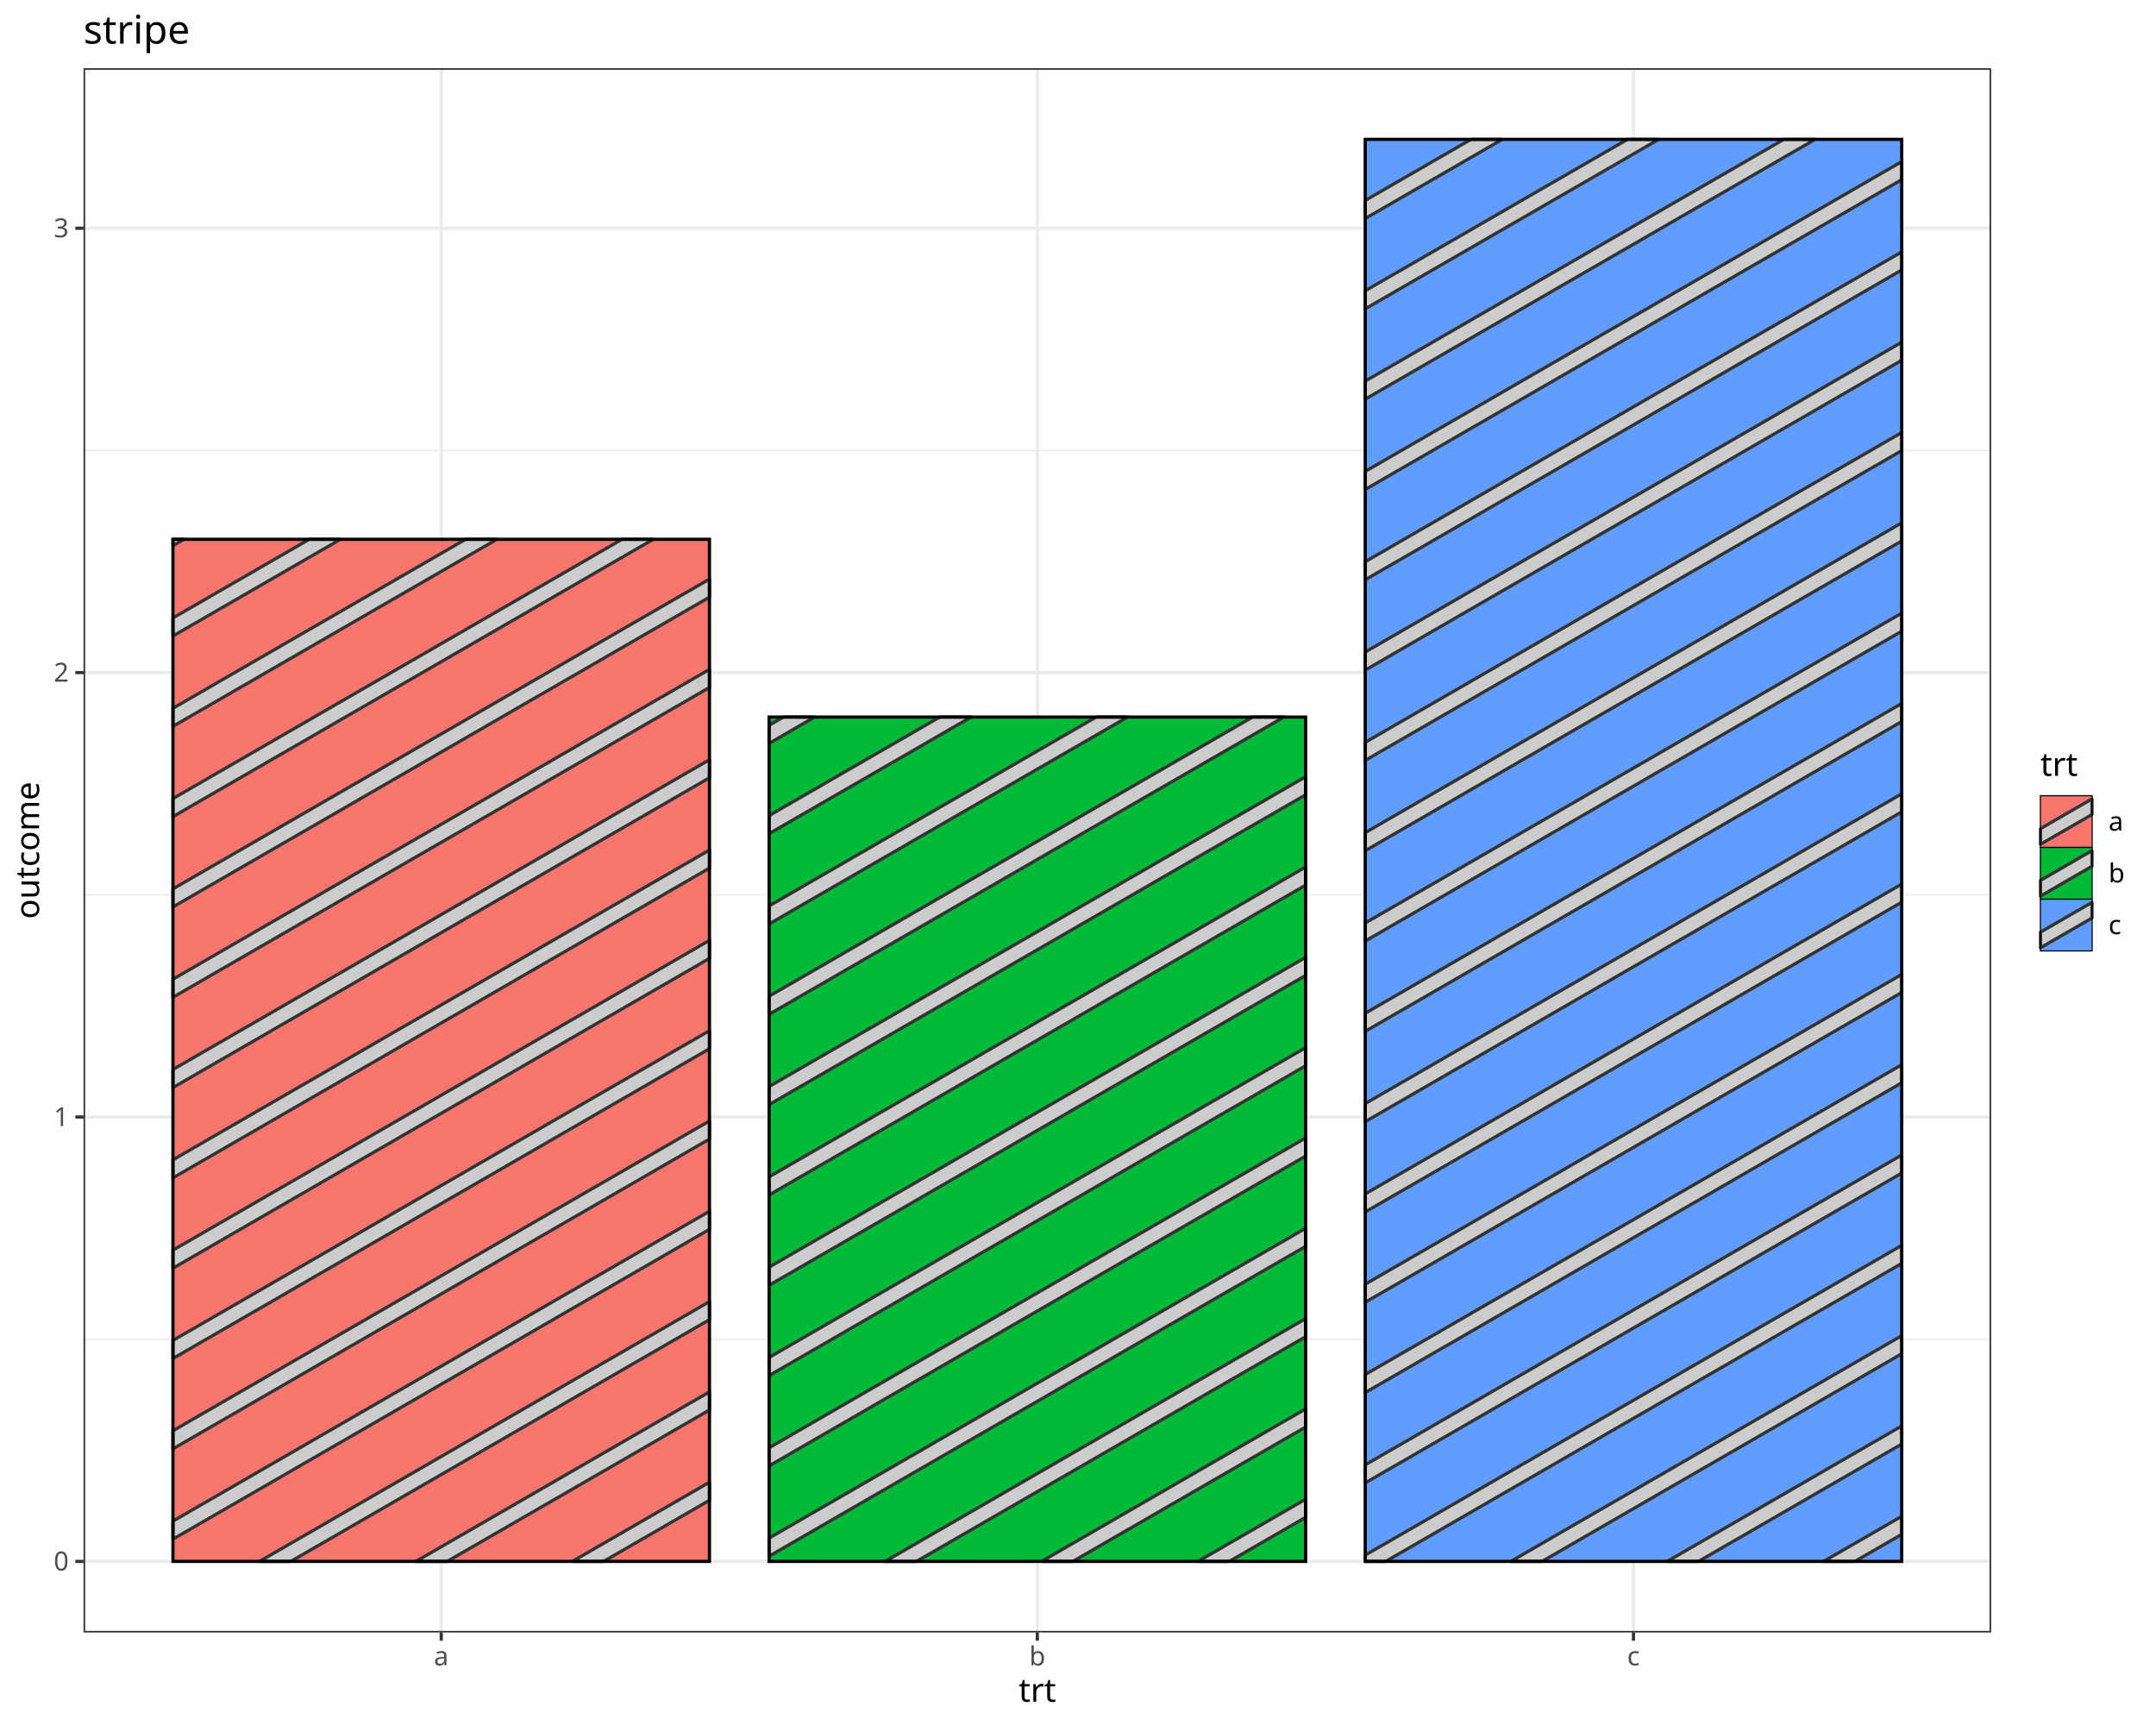
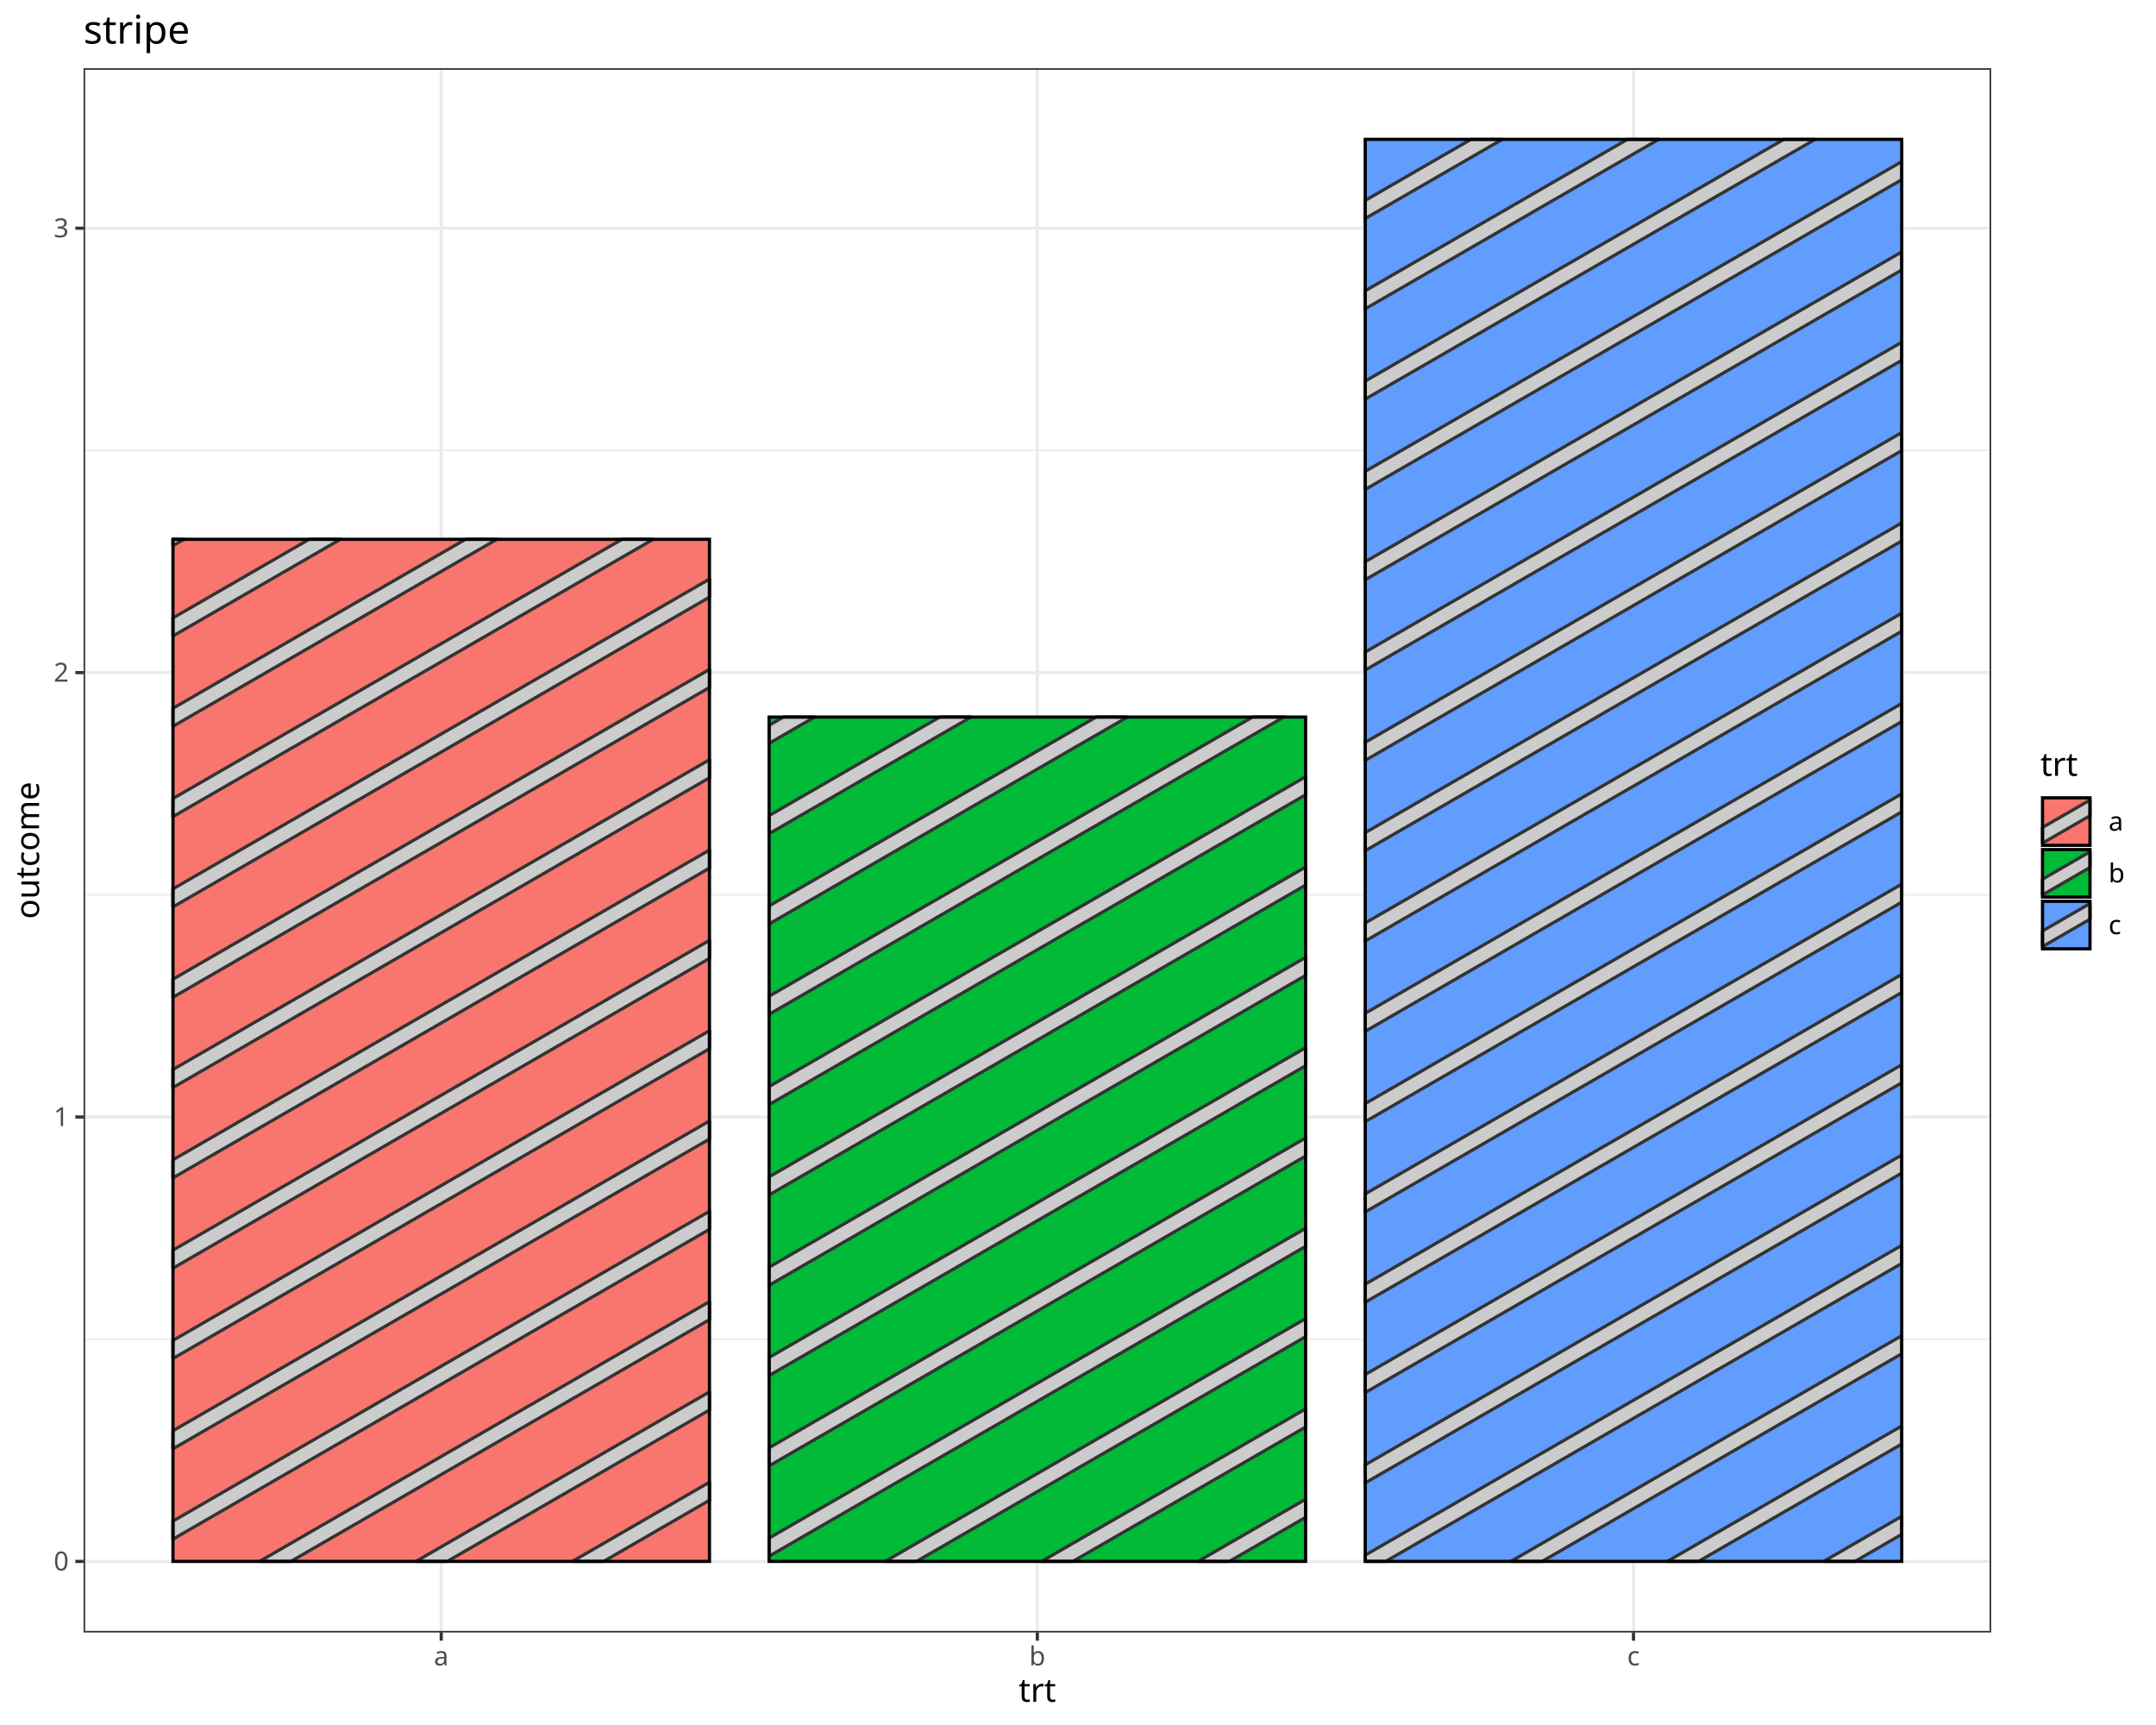
<svg xmlns="http://www.w3.org/2000/svg" class="svglite" data-engine-version="2.0" width="720.00pt" height="576.00pt" viewBox="0 0 720.00 576.00">
  <defs>
    <style type="text/css">
    .svglite line, .svglite polyline, .svglite polygon, .svglite path, .svglite rect, .svglite circle {
      fill: none;
      stroke: #000000;
      stroke-linecap: round;
      stroke-linejoin: round;
      stroke-miterlimit: 10.00;
    }
  </style>
  </defs>
  <rect width="100%" height="100%" style="stroke: none; fill: #FFFFFF;" />
  <defs>
    <clipPath id="cpMC4wMHw3MjAuMDB8MC4wMHw1NzYuMDA=">
      <rect x="0.00" y="0.00" width="720.00" height="576.00" />
    </clipPath>
  </defs>
  <g clip-path="url(#cpMC4wMHw3MjAuMDB8MC4wMHw1NzYuMDA=)">
    <rect x="-0" y="0.00" width="720.00" height="576.00" style="stroke-width: 1.07; stroke: #FFFFFF; fill: #FFFFFF;" />
  </g>
  <defs>
    <clipPath id="cpMjcuOTB8NjY0Ljk1fDIyLjc4fDU0NS4xMQ==">
      <rect x="27.90" y="22.78" width="637.05" height="522.33" />
    </clipPath>
  </defs>
  <g clip-path="url(#cpMjcuOTB8NjY0Ljk1fDIyLjc4fDU0NS4xMQ==)">
    <rect x="27.90" y="22.78" width="637.05" height="522.33" style="stroke-width: 1.07; stroke: none; fill: #FFFFFF;" />
    <polyline points="27.90,447.18 664.95,447.18 " style="stroke-width: 0.53; stroke: #EBEBEB; stroke-linecap: butt;" />
    <polyline points="27.90,298.79 664.95,298.79 " style="stroke-width: 0.53; stroke: #EBEBEB; stroke-linecap: butt;" />
    <polyline points="27.90,150.40 664.95,150.40 " style="stroke-width: 0.53; stroke: #EBEBEB; stroke-linecap: butt;" />
    <polyline points="27.90,521.37 664.95,521.37 " style="stroke-width: 1.07; stroke: #EBEBEB; stroke-linecap: butt;" />
    <polyline points="27.90,372.98 664.95,372.98 " style="stroke-width: 1.07; stroke: #EBEBEB; stroke-linecap: butt;" />
    <polyline points="27.90,224.59 664.95,224.59 " style="stroke-width: 1.07; stroke: #EBEBEB; stroke-linecap: butt;" />
    <polyline points="27.90,76.20 664.95,76.20 " style="stroke-width: 1.07; stroke: #EBEBEB; stroke-linecap: butt;" />
    <polyline points="147.35,545.11 147.35,22.78 " style="stroke-width: 1.07; stroke: #EBEBEB; stroke-linecap: butt;" />
    <polyline points="346.42,545.11 346.42,22.78 " style="stroke-width: 1.07; stroke: #EBEBEB; stroke-linecap: butt;" />
    <polyline points="545.50,545.11 545.50,22.78 " style="stroke-width: 1.07; stroke: #EBEBEB; stroke-linecap: butt;" />
    <rect x="57.76" y="180.08" width="179.17" height="341.29" style="stroke-width: 0.00; stroke: none; stroke-linecap: butt; stroke-linejoin: miter; fill: #F8766D;" />
-     <rect x="256.84" y="239.43" width="179.17" height="281.94" style="stroke-width: 0.00; stroke: none; stroke-linecap: butt; stroke-linejoin: miter; fill: #00BA38;" />
-     <rect x="455.92" y="46.53" width="179.17" height="474.84" style="stroke-width: 0.00; stroke: none; stroke-linecap: butt; stroke-linejoin: miter; fill: #619CFF;" />
    <polygon points="236.93,494.93 236.93,500.96 201.58,521.37 191.14,521.37 236.93,494.93 " style="stroke-width: 1.07; stroke: #333333; stroke-linecap: square; fill: #CCCCCC;" />
    <polygon points="236.93,464.77 236.93,470.81 149.35,521.37 138.90,521.37 236.93,464.77 " style="stroke-width: 1.07; stroke: #333333; stroke-linecap: square; fill: #CCCCCC;" />
    <polygon points="236.93,434.62 236.93,440.65 97.12,521.37 86.67,521.37 236.93,434.62 " style="stroke-width: 1.07; stroke: #333333; stroke-linecap: square; fill: #CCCCCC;" />
    <polygon points="236.93,404.46 236.93,410.49 57.76,513.94 57.76,507.91 236.93,404.46 " style="stroke-width: 1.07; stroke: #333333; stroke-linecap: square; fill: #CCCCCC;" />
    <polygon points="236.93,374.30 236.93,380.34 57.76,483.78 57.76,477.75 236.93,374.30 " style="stroke-width: 1.07; stroke: #333333; stroke-linecap: square; fill: #CCCCCC;" />
    <polygon points="236.93,344.15 236.93,350.18 57.76,453.62 57.76,447.59 236.93,344.15 " style="stroke-width: 1.07; stroke: #333333; stroke-linecap: square; fill: #CCCCCC;" />
    <polygon points="236.93,313.99 236.93,320.02 57.76,423.47 57.76,417.44 236.93,313.99 " style="stroke-width: 1.07; stroke: #333333; stroke-linecap: square; fill: #CCCCCC;" />
    <polygon points="236.93,283.83 236.93,289.87 57.76,393.31 57.76,387.28 236.93,283.83 " style="stroke-width: 1.07; stroke: #333333; stroke-linecap: square; fill: #CCCCCC;" />
    <polygon points="236.93,253.68 236.93,259.71 57.76,363.15 57.76,357.12 236.93,253.68 " style="stroke-width: 1.07; stroke: #333333; stroke-linecap: square; fill: #CCCCCC;" />
    <polygon points="236.93,223.52 236.93,229.55 57.76,333.00 57.76,326.97 236.93,223.52 " style="stroke-width: 1.07; stroke: #333333; stroke-linecap: square; fill: #CCCCCC;" />
    <polygon points="236.93,193.36 236.93,199.40 57.76,302.84 57.76,296.81 236.93,193.36 " style="stroke-width: 1.07; stroke: #333333; stroke-linecap: square; fill: #CCCCCC;" />
    <polygon points="207.72,180.08 218.16,180.08 57.76,272.68 57.76,266.65 207.72,180.08 " style="stroke-width: 1.07; stroke: #333333; stroke-linecap: square; fill: #CCCCCC;" />
    <polygon points="155.48,180.08 165.93,180.08 57.76,242.53 57.76,236.50 155.48,180.08 " style="stroke-width: 1.07; stroke: #333333; stroke-linecap: square; fill: #CCCCCC;" />
    <polygon points="103.25,180.08 113.70,180.08 57.76,212.37 57.76,206.34 103.25,180.08 " style="stroke-width: 1.07; stroke: #333333; stroke-linecap: square; fill: #CCCCCC;" />
    <polygon points="57.76,182.21 57.76,180.08 61.46,180.08 57.76,182.21 " style="stroke-width: 1.07; stroke: #333333; stroke-linecap: square; fill: #CCCCCC;" />
+     <rect x="57.76" y="180.08" width="179.17" height="341.29" style="stroke-width: 1.07; stroke-linecap: butt; stroke-linejoin: miter;" />
+     <rect x="256.84" y="239.43" width="179.17" height="281.94" style="stroke-width: 0.00; stroke: none; stroke-linecap: butt; stroke-linejoin: miter; fill: #00BA38;" />
    <polygon points="436.01,500.62 436.01,506.65 410.52,521.37 400.07,521.37 436.01,500.62 " style="stroke-width: 1.07; stroke: #333333; stroke-linecap: square; fill: #CCCCCC;" />
    <polygon points="436.01,470.46 436.01,476.50 358.28,521.37 347.84,521.37 436.01,470.46 " style="stroke-width: 1.07; stroke: #333333; stroke-linecap: square; fill: #CCCCCC;" />
    <polygon points="436.01,440.31 436.01,446.34 306.05,521.37 295.60,521.37 436.01,440.31 " style="stroke-width: 1.07; stroke: #333333; stroke-linecap: square; fill: #CCCCCC;" />
    <polygon points="436.01,410.15 436.01,416.18 256.84,519.63 256.84,513.59 436.01,410.15 " style="stroke-width: 1.07; stroke: #333333; stroke-linecap: square; fill: #CCCCCC;" />
    <polygon points="436.01,379.99 436.01,386.03 256.84,489.47 256.84,483.44 436.01,379.99 " style="stroke-width: 1.07; stroke: #333333; stroke-linecap: square; fill: #CCCCCC;" />
    <polygon points="436.01,349.84 436.01,355.87 256.84,459.31 256.84,453.28 436.01,349.84 " style="stroke-width: 1.07; stroke: #333333; stroke-linecap: square; fill: #CCCCCC;" />
    <polygon points="436.01,319.68 436.01,325.71 256.84,429.16 256.84,423.12 436.01,319.68 " style="stroke-width: 1.07; stroke: #333333; stroke-linecap: square; fill: #CCCCCC;" />
    <polygon points="436.01,289.52 436.01,295.56 256.84,399.00 256.84,392.97 436.01,289.52 " style="stroke-width: 1.07; stroke: #333333; stroke-linecap: square; fill: #CCCCCC;" />
    <polygon points="436.01,259.37 436.01,265.40 256.84,368.84 256.84,362.81 436.01,259.37 " style="stroke-width: 1.07; stroke: #333333; stroke-linecap: square; fill: #CCCCCC;" />
    <polygon points="418.31,239.43 428.75,239.43 256.84,338.69 256.84,332.65 418.31,239.43 " style="stroke-width: 1.07; stroke: #333333; stroke-linecap: square; fill: #CCCCCC;" />
    <polygon points="366.07,239.43 376.52,239.43 256.84,308.53 256.84,302.50 366.07,239.43 " style="stroke-width: 1.07; stroke: #333333; stroke-linecap: square; fill: #CCCCCC;" />
    <polygon points="313.84,239.43 324.29,239.43 256.84,278.37 256.84,272.34 313.84,239.43 " style="stroke-width: 1.07; stroke: #333333; stroke-linecap: square; fill: #CCCCCC;" />
    <polygon points="261.61,239.43 272.05,239.43 256.84,248.22 256.84,242.18 261.61,239.43 " style="stroke-width: 1.07; stroke: #333333; stroke-linecap: square; fill: #CCCCCC;" />
+     <rect x="256.84" y="239.43" width="179.17" height="281.94" style="stroke-width: 1.07; stroke-linecap: butt; stroke-linejoin: miter;" />
+     <rect x="455.92" y="46.53" width="179.17" height="474.84" style="stroke-width: 0.00; stroke: none; stroke-linecap: butt; stroke-linejoin: miter; fill: #619CFF;" />
    <polygon points="635.09,506.31 635.09,512.34 619.45,521.37 609.00,521.37 635.09,506.31 " style="stroke-width: 1.07; stroke: #333333; stroke-linecap: square; fill: #CCCCCC;" />
    <polygon points="635.09,476.15 635.09,482.18 567.21,521.37 556.77,521.37 635.09,476.15 " style="stroke-width: 1.07; stroke: #333333; stroke-linecap: square; fill: #CCCCCC;" />
    <polygon points="635.09,446.00 635.09,452.03 514.98,521.37 504.54,521.37 635.09,446.00 " style="stroke-width: 1.07; stroke: #333333; stroke-linecap: square; fill: #CCCCCC;" />
    <polygon points="635.09,415.84 635.09,421.87 462.75,521.37 455.92,521.37 455.92,519.28 635.09,415.84 " style="stroke-width: 1.07; stroke: #333333; stroke-linecap: square; fill: #CCCCCC;" />
    <polygon points="635.09,385.68 635.09,391.71 455.92,495.16 455.92,489.13 635.09,385.68 " style="stroke-width: 1.07; stroke: #333333; stroke-linecap: square; fill: #CCCCCC;" />
    <polygon points="635.09,355.53 635.09,361.56 455.92,465.00 455.92,458.97 635.09,355.53 " style="stroke-width: 1.07; stroke: #333333; stroke-linecap: square; fill: #CCCCCC;" />
    <polygon points="635.09,325.37 635.09,331.40 455.92,434.84 455.92,428.81 635.09,325.37 " style="stroke-width: 1.07; stroke: #333333; stroke-linecap: square; fill: #CCCCCC;" />
    <polygon points="635.09,295.21 635.09,301.24 455.92,404.69 455.92,398.66 635.09,295.21 " style="stroke-width: 1.07; stroke: #333333; stroke-linecap: square; fill: #CCCCCC;" />
    <polygon points="635.09,265.06 635.09,271.09 455.92,374.53 455.92,368.50 635.09,265.06 " style="stroke-width: 1.07; stroke: #333333; stroke-linecap: square; fill: #CCCCCC;" />
    <polygon points="635.09,234.90 635.09,240.93 455.92,344.37 455.92,338.34 635.09,234.90 " style="stroke-width: 1.07; stroke: #333333; stroke-linecap: square; fill: #CCCCCC;" />
    <polygon points="635.09,204.74 635.09,210.77 455.92,314.22 455.92,308.19 635.09,204.74 " style="stroke-width: 1.07; stroke: #333333; stroke-linecap: square; fill: #CCCCCC;" />
    <polygon points="635.09,174.59 635.09,180.62 455.92,284.06 455.92,278.03 635.09,174.59 " style="stroke-width: 1.07; stroke: #333333; stroke-linecap: square; fill: #CCCCCC;" />
    <polygon points="635.09,144.43 635.09,150.46 455.92,253.90 455.92,247.87 635.09,144.43 " style="stroke-width: 1.07; stroke: #333333; stroke-linecap: square; fill: #CCCCCC;" />
    <polygon points="635.09,114.27 635.09,120.30 455.92,223.75 455.92,217.72 635.09,114.27 " style="stroke-width: 1.07; stroke: #333333; stroke-linecap: square; fill: #CCCCCC;" />
    <polygon points="635.09,84.12 635.09,90.15 455.92,193.59 455.92,187.56 635.09,84.12 " style="stroke-width: 1.07; stroke: #333333; stroke-linecap: square; fill: #CCCCCC;" />
    <polygon points="635.09,53.96 635.09,59.99 455.92,163.43 455.92,157.40 635.09,53.96 " style="stroke-width: 1.07; stroke: #333333; stroke-linecap: square; fill: #CCCCCC;" />
    <polygon points="595.73,46.53 606.18,46.53 455.92,133.28 455.92,127.25 595.73,46.53 " style="stroke-width: 1.07; stroke: #333333; stroke-linecap: square; fill: #CCCCCC;" />
    <polygon points="543.50,46.53 553.94,46.53 455.92,103.12 455.92,97.09 543.50,46.53 " style="stroke-width: 1.07; stroke: #333333; stroke-linecap: square; fill: #CCCCCC;" />
    <polygon points="491.26,46.53 501.71,46.53 455.92,72.96 455.92,66.93 491.26,46.53 " style="stroke-width: 1.07; stroke: #333333; stroke-linecap: square; fill: #CCCCCC;" />
-     <rect x="57.76" y="180.08" width="179.17" height="341.29" style="stroke-width: 1.07; stroke-linecap: butt; stroke-linejoin: miter;" />
-     <rect x="256.84" y="239.43" width="179.17" height="281.94" style="stroke-width: 1.07; stroke-linecap: butt; stroke-linejoin: miter;" />
    <rect x="455.92" y="46.53" width="179.17" height="474.84" style="stroke-width: 1.07; stroke-linecap: butt; stroke-linejoin: miter;" />
    <rect x="27.90" y="22.78" width="637.05" height="522.33" style="stroke-width: 1.07; stroke: #333333;" />
  </g>
  <g clip-path="url(#cpMC4wMHw3MjAuMDB8MC4wMHw1NzYuMDA=)">
    <text x="22.97" y="524.40" text-anchor="end" style="font-size: 8.80px; fill: #4D4D4D; font-family: sans;" textLength="4.89px" lengthAdjust="spacingAndGlyphs">0</text>
    <text x="22.97" y="376.01" text-anchor="end" style="font-size: 8.80px; fill: #4D4D4D; font-family: sans;" textLength="4.89px" lengthAdjust="spacingAndGlyphs">1</text>
    <text x="22.97" y="227.62" text-anchor="end" style="font-size: 8.80px; fill: #4D4D4D; font-family: sans;" textLength="4.89px" lengthAdjust="spacingAndGlyphs">2</text>
    <text x="22.97" y="79.23" text-anchor="end" style="font-size: 8.80px; fill: #4D4D4D; font-family: sans;" textLength="4.89px" lengthAdjust="spacingAndGlyphs">3</text>
    <polyline points="25.16,521.37 27.90,521.37 " style="stroke-width: 1.07; stroke: #333333; stroke-linecap: butt;" />
    <polyline points="25.16,372.98 27.90,372.98 " style="stroke-width: 1.07; stroke: #333333; stroke-linecap: butt;" />
    <polyline points="25.16,224.59 27.90,224.59 " style="stroke-width: 1.07; stroke: #333333; stroke-linecap: butt;" />
    <polyline points="25.16,76.20 27.90,76.20 " style="stroke-width: 1.07; stroke: #333333; stroke-linecap: butt;" />
    <polyline points="147.35,547.85 147.35,545.11 " style="stroke-width: 1.07; stroke: #333333; stroke-linecap: butt;" />
    <polyline points="346.42,547.85 346.42,545.11 " style="stroke-width: 1.07; stroke: #333333; stroke-linecap: butt;" />
    <polyline points="545.50,547.85 545.50,545.11 " style="stroke-width: 1.07; stroke: #333333; stroke-linecap: butt;" />
    <text x="147.35" y="556.10" text-anchor="middle" style="font-size: 8.80px; fill: #4D4D4D; font-family: sans;" textLength="4.89px" lengthAdjust="spacingAndGlyphs">a</text>
    <text x="346.42" y="556.10" text-anchor="middle" style="font-size: 8.80px; fill: #4D4D4D; font-family: sans;" textLength="4.89px" lengthAdjust="spacingAndGlyphs">b</text>
    <text x="545.50" y="556.10" text-anchor="middle" style="font-size: 8.80px; fill: #4D4D4D; font-family: sans;" textLength="4.40px" lengthAdjust="spacingAndGlyphs">c</text>
    <text x="346.42" y="568.24" text-anchor="middle" style="font-size: 11.00px; font-family: sans;" textLength="9.77px" lengthAdjust="spacingAndGlyphs">trt</text>
    <text transform="translate(13.05,283.95) rotate(-90)" text-anchor="middle" style="font-size: 11.00px; font-family: sans;" textLength="42.20px" lengthAdjust="spacingAndGlyphs">outcome</text>
    <rect x="675.91" y="244.88" width="38.61" height="78.13" style="stroke-width: 1.07; stroke: none; fill: #FFFFFF;" />
    <text x="681.39" y="259.07" style="font-size: 11.00px; font-family: sans;" textLength="9.77px" lengthAdjust="spacingAndGlyphs">trt</text>
    <rect x="681.39" y="265.69" width="17.28" height="17.28" style="stroke-width: 1.07; stroke: none; fill: #FFFFFF;" />
-     <rect x="681.39" y="265.69" width="17.28" height="17.28" style="stroke-width: 0.00; stroke: none; stroke-linecap: square; stroke-linejoin: miter; fill: #F8766D;" />
-     <polygon points="698.62,266.76 698.62,271.98 681.43,281.91 681.43,276.69 698.62,266.76 " style="stroke-width: 1.07; stroke: #333333; stroke-linecap: square; fill: #CCCCCC;" />
-     <rect x="681.39" y="265.69" width="17.28" height="17.28" style="stroke-width: 0.38; stroke-linecap: square; stroke-linejoin: miter;" />
+     <rect x="682.10" y="266.40" width="15.86" height="15.86" style="stroke-width: 0.00; stroke: none; stroke-linecap: butt; stroke-linejoin: miter; fill: #F8766D;" />
+     <polygon points="697.96,267.14 697.96,272.37 682.10,281.53 682.10,276.30 697.96,267.14 " style="stroke-width: 1.07; stroke: #333333; stroke-linecap: square; fill: #CCCCCC;" />
+     <rect x="682.10" y="266.40" width="15.86" height="15.86" style="stroke-width: 1.07; stroke-linecap: butt; stroke-linejoin: miter;" />
    <rect x="681.39" y="282.97" width="17.28" height="17.28" style="stroke-width: 1.07; stroke: none; fill: #FFFFFF;" />
-     <rect x="681.39" y="282.97" width="17.28" height="17.28" style="stroke-width: 0.00; stroke: none; stroke-linecap: square; stroke-linejoin: miter; fill: #00BA38;" />
-     <polygon points="698.62,284.04 698.62,289.26 681.43,299.19 681.43,293.97 698.62,284.04 " style="stroke-width: 1.07; stroke: #333333; stroke-linecap: square; fill: #CCCCCC;" />
-     <rect x="681.39" y="282.97" width="17.28" height="17.28" style="stroke-width: 0.38; stroke-linecap: square; stroke-linejoin: miter;" />
+     <rect x="682.10" y="283.68" width="15.86" height="15.86" style="stroke-width: 0.00; stroke: none; stroke-linecap: butt; stroke-linejoin: miter; fill: #00BA38;" />
+     <polygon points="697.96,284.42 697.96,289.65 682.10,298.81 682.10,293.58 697.96,284.42 " style="stroke-width: 1.07; stroke: #333333; stroke-linecap: square; fill: #CCCCCC;" />
+     <rect x="682.10" y="283.68" width="15.86" height="15.86" style="stroke-width: 1.07; stroke-linecap: butt; stroke-linejoin: miter;" />
    <rect x="681.39" y="300.25" width="17.28" height="17.28" style="stroke-width: 1.07; stroke: none; fill: #FFFFFF;" />
-     <rect x="681.39" y="300.25" width="17.28" height="17.28" style="stroke-width: 0.00; stroke: none; stroke-linecap: square; stroke-linejoin: miter; fill: #619CFF;" />
-     <polygon points="698.62,301.32 698.62,306.54 681.43,316.47 681.43,311.25 698.62,301.32 " style="stroke-width: 1.07; stroke: #333333; stroke-linecap: square; fill: #CCCCCC;" />
-     <rect x="681.39" y="300.25" width="17.28" height="17.28" style="stroke-width: 0.38; stroke-linecap: square; stroke-linejoin: miter;" />
+     <rect x="682.10" y="300.96" width="15.86" height="15.86" style="stroke-width: 0.00; stroke: none; stroke-linecap: butt; stroke-linejoin: miter; fill: #619CFF;" />
+     <polygon points="697.96,301.70 697.96,306.93 682.10,316.09 682.10,310.86 697.96,301.70 " style="stroke-width: 1.07; stroke: #333333; stroke-linecap: square; fill: #CCCCCC;" />
+     <rect x="682.10" y="300.96" width="15.86" height="15.86" style="stroke-width: 1.07; stroke-linecap: butt; stroke-linejoin: miter;" />
    <text x="704.15" y="277.36" style="font-size: 8.80px; font-family: sans;" textLength="4.89px" lengthAdjust="spacingAndGlyphs">a</text>
    <text x="704.15" y="294.64" style="font-size: 8.80px; font-family: sans;" textLength="4.89px" lengthAdjust="spacingAndGlyphs">b</text>
    <text x="704.15" y="311.92" style="font-size: 8.80px; font-family: sans;" textLength="4.40px" lengthAdjust="spacingAndGlyphs">c</text>
    <text x="27.90" y="14.56" style="font-size: 13.20px; font-family: sans;" textLength="32.28px" lengthAdjust="spacingAndGlyphs">stripe</text>
  </g>
</svg>
